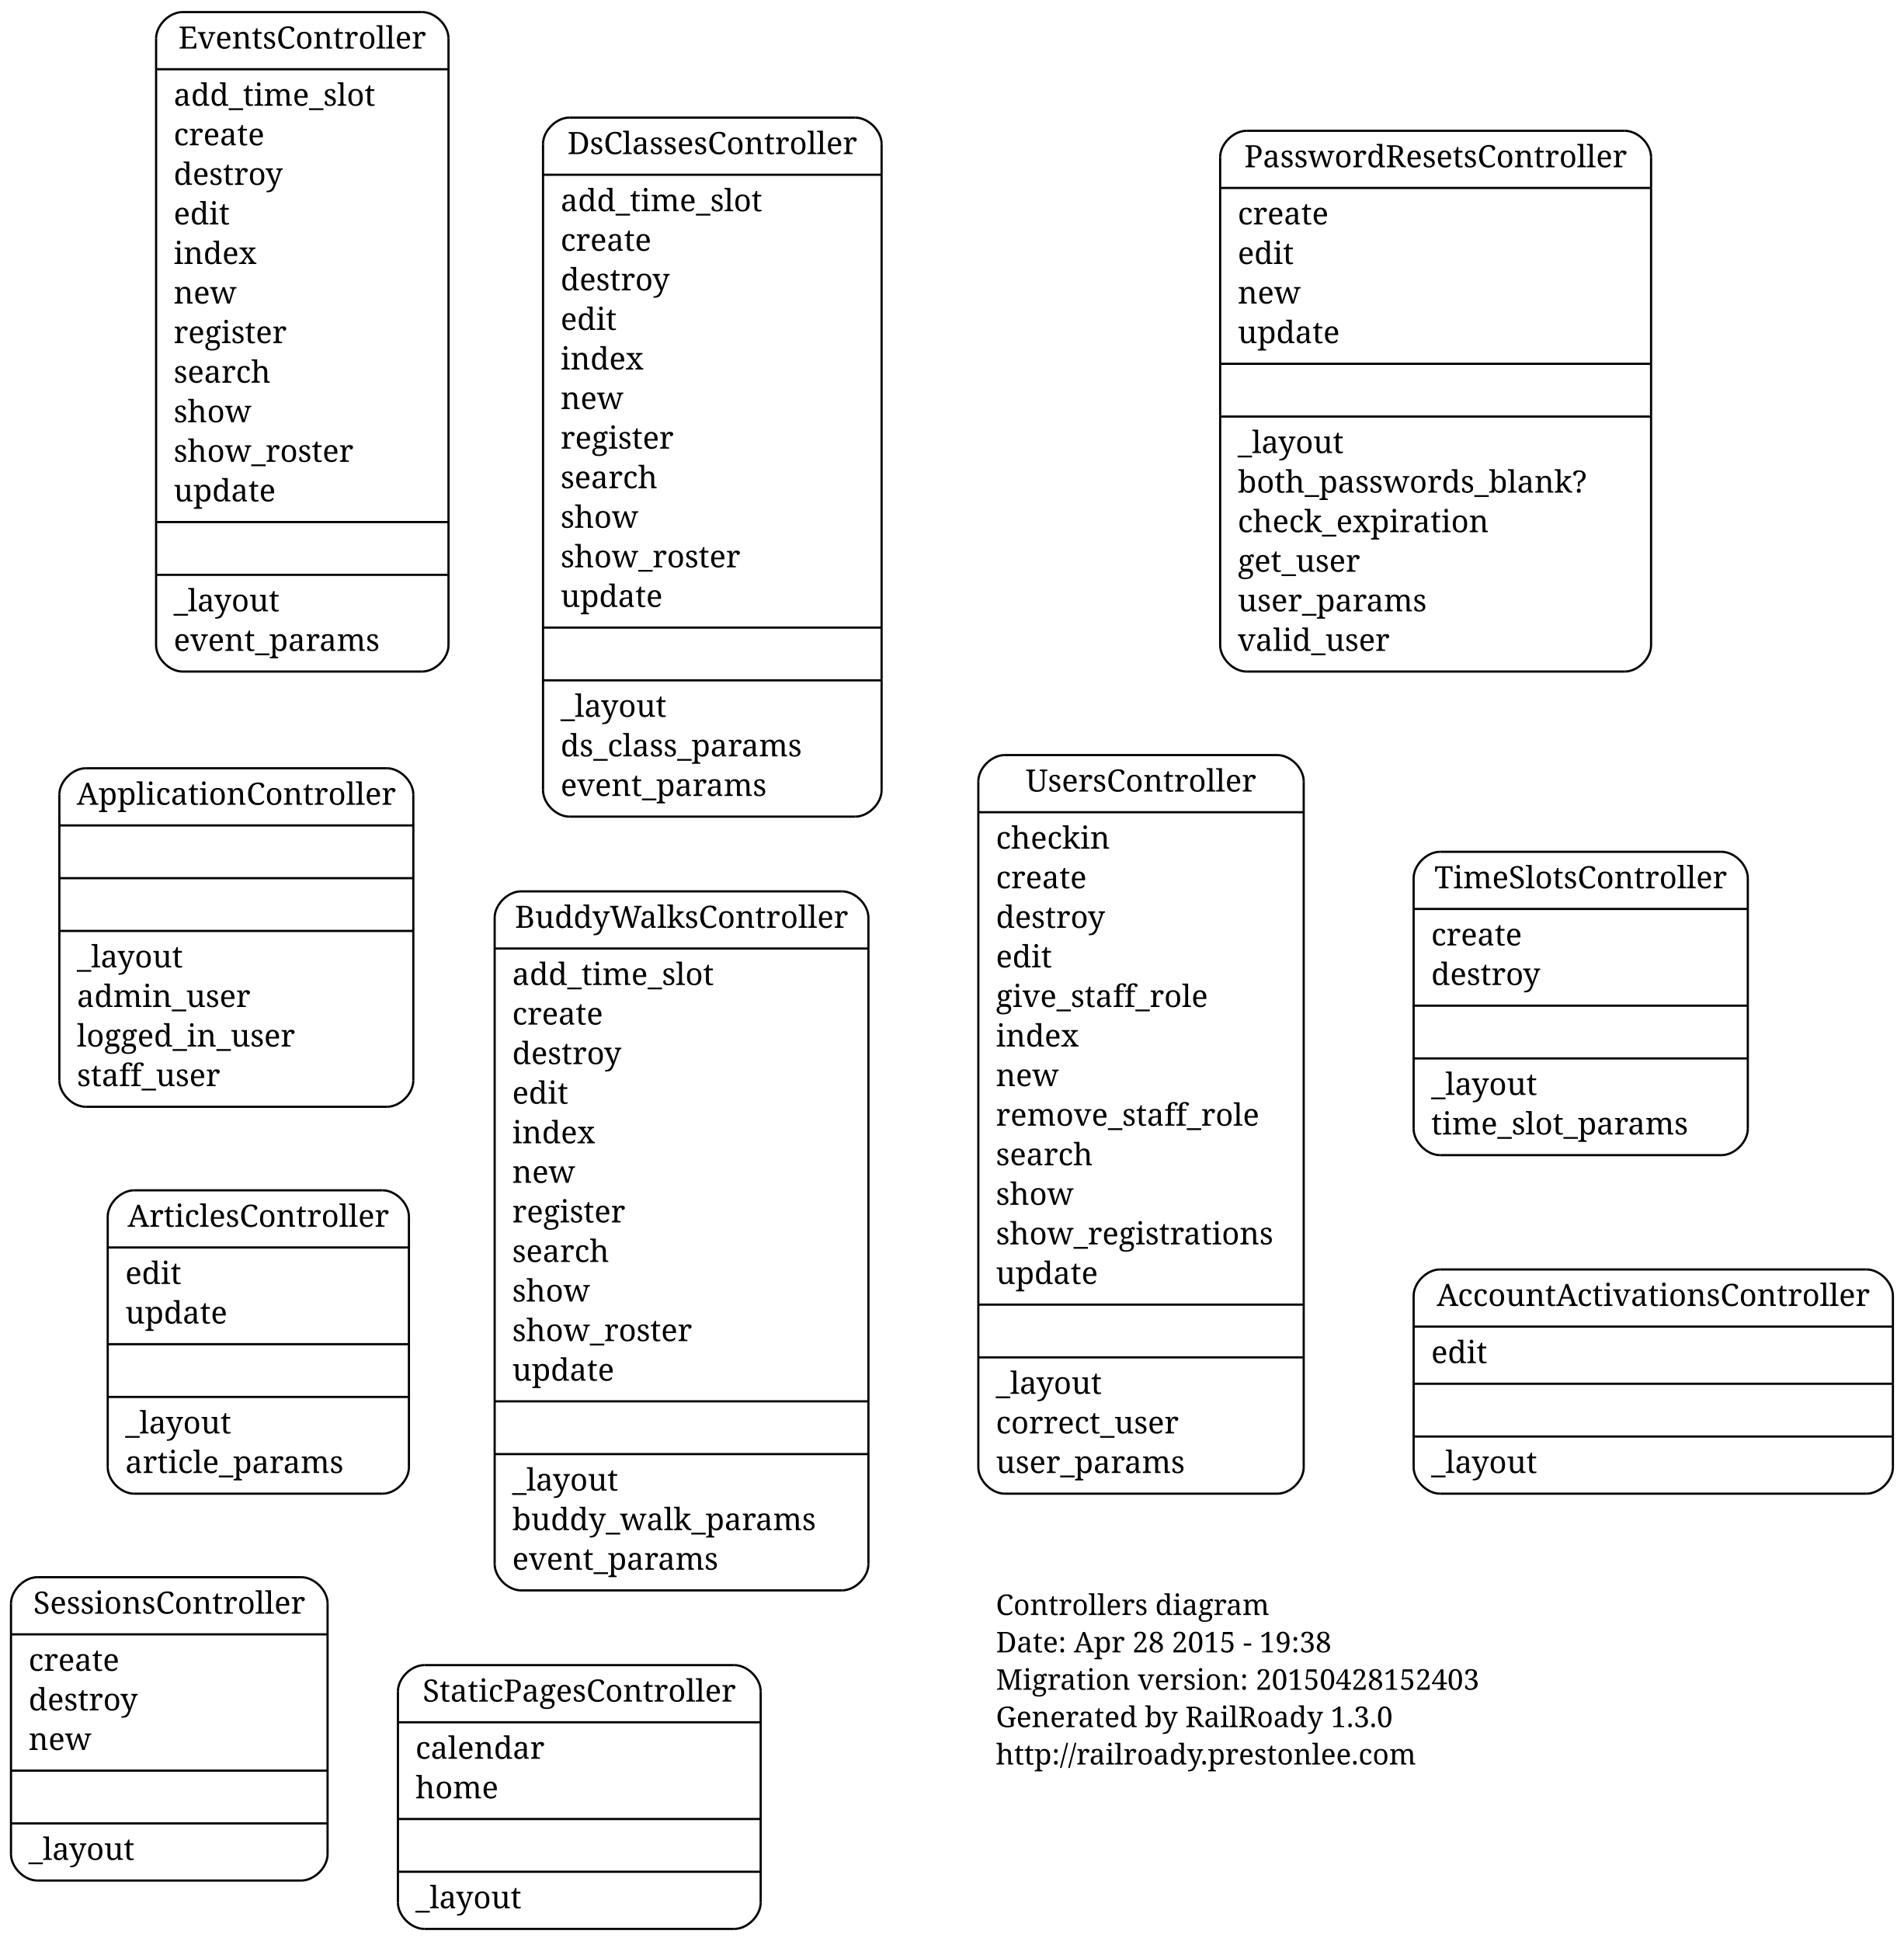
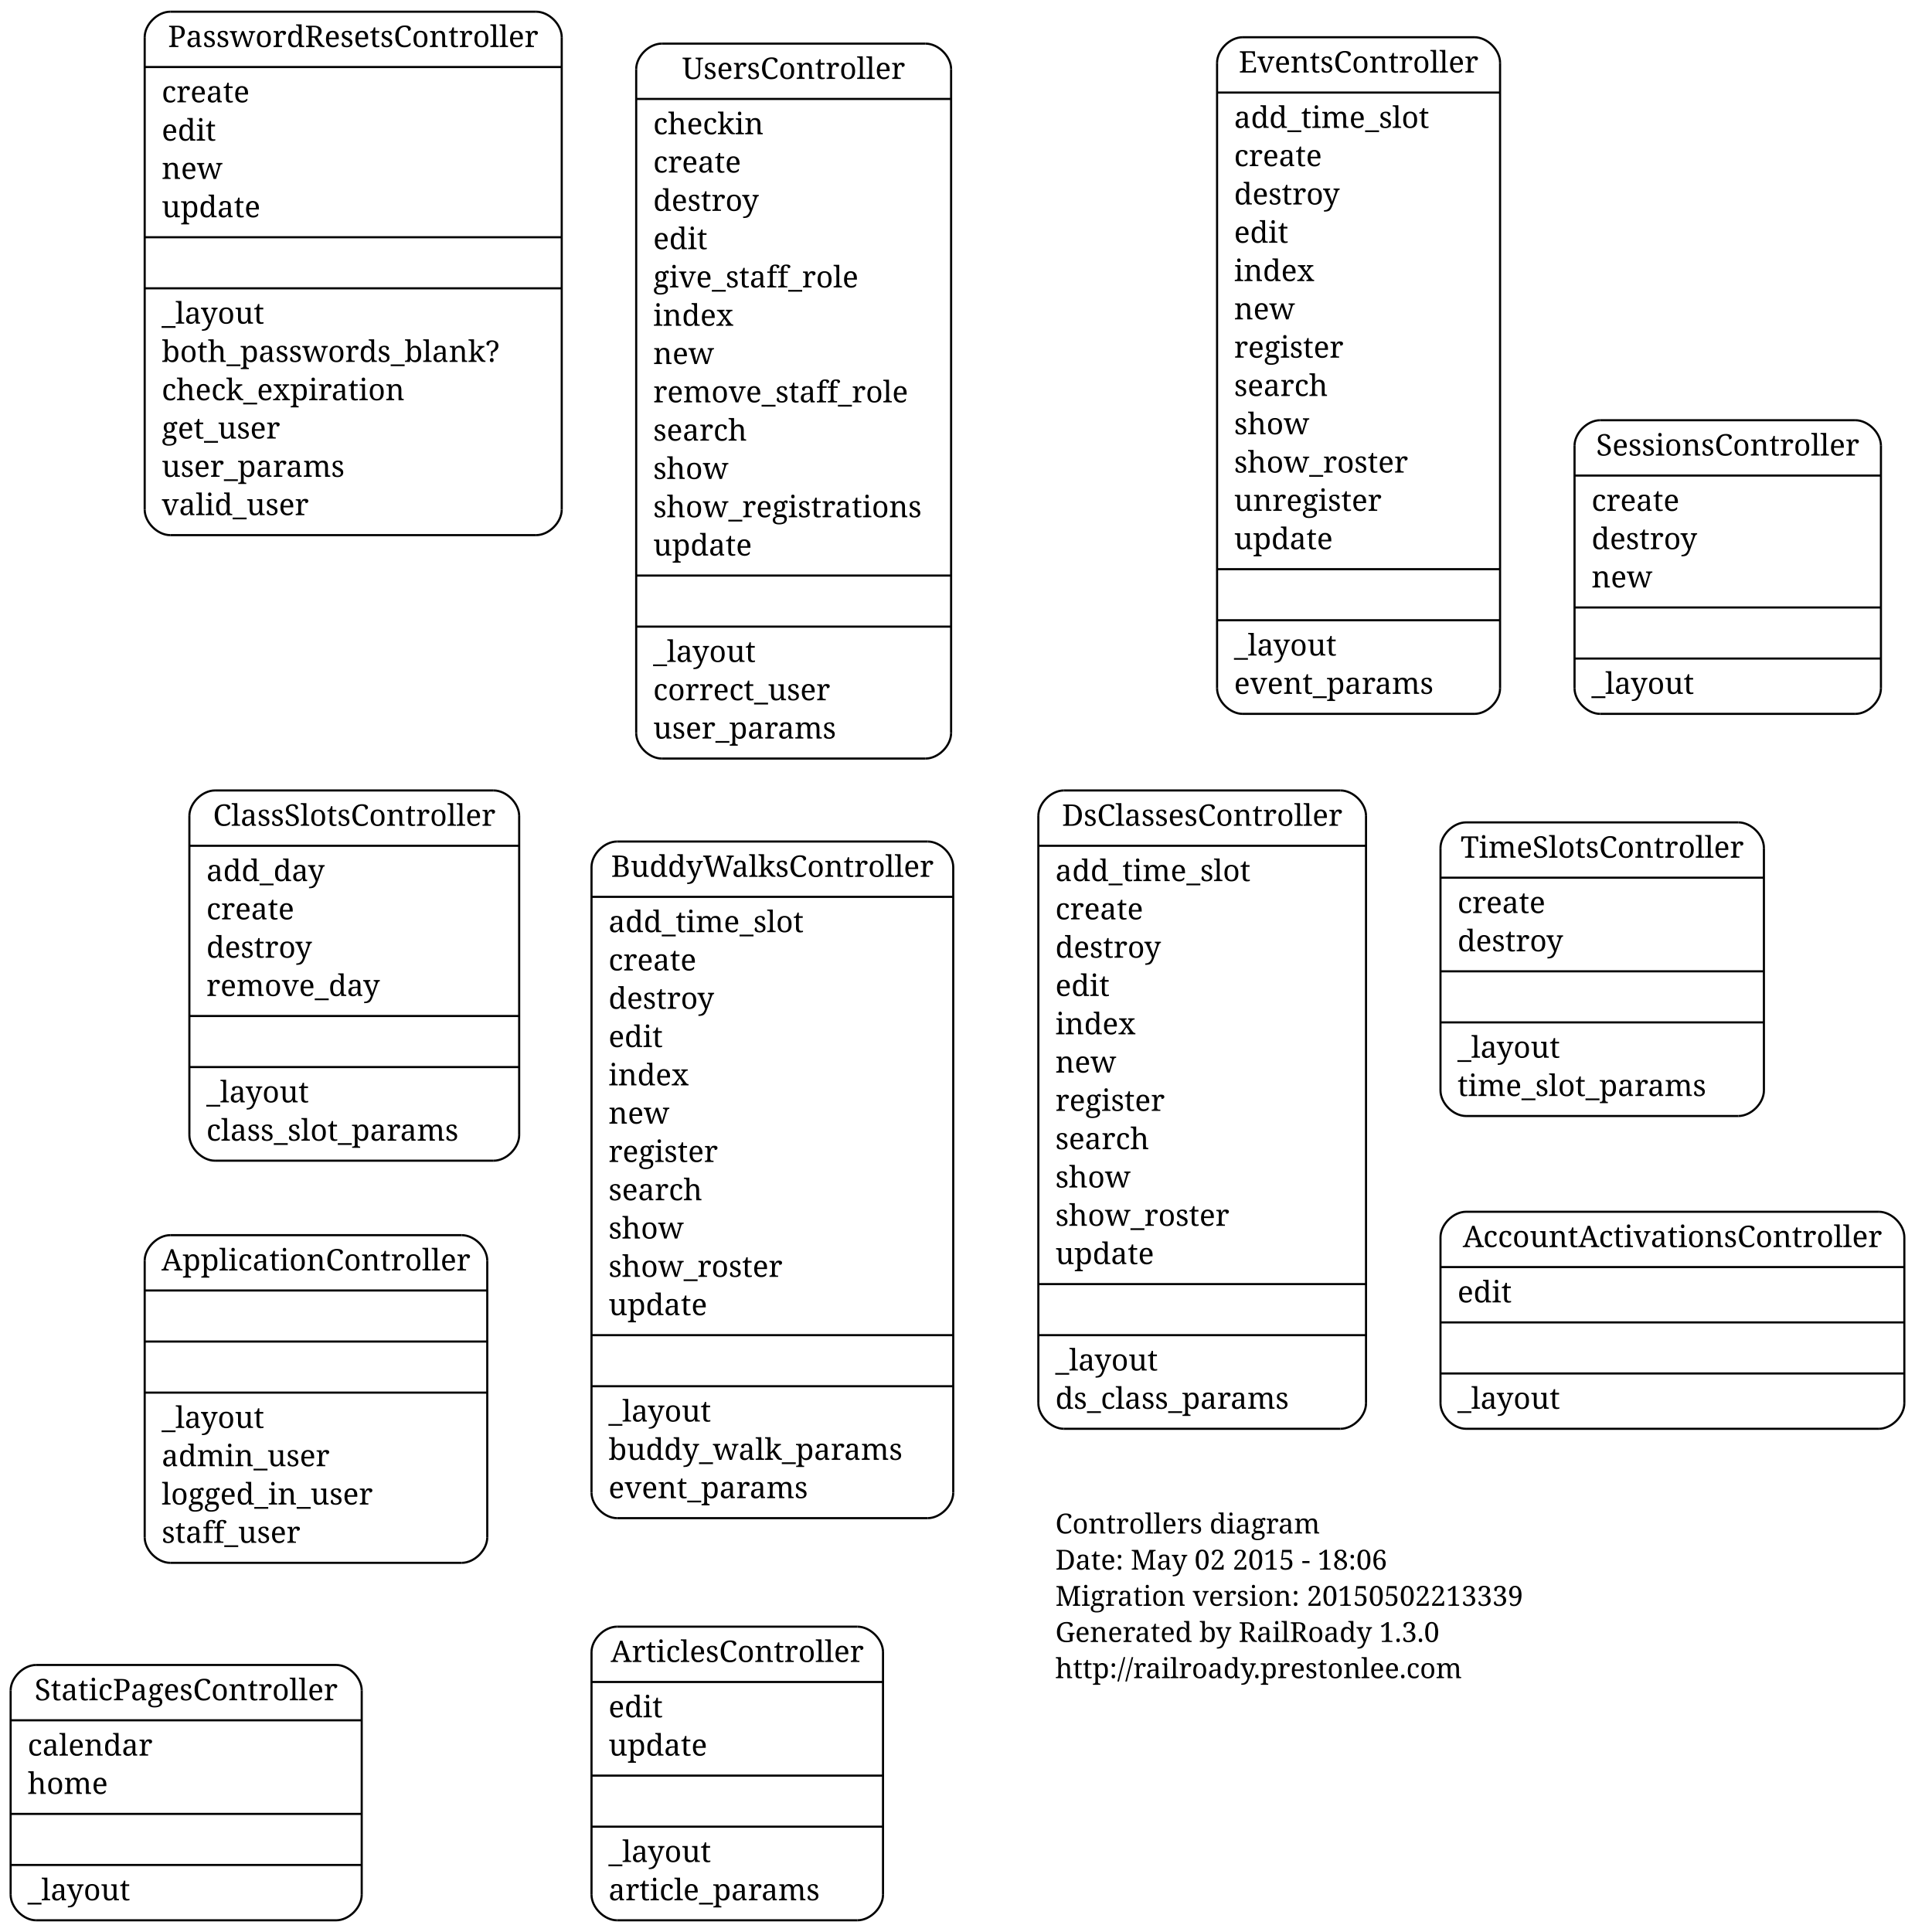
- <svg xmlns="http://www.w3.org/2000/svg" width="866pt" height="883pt" viewBox="0.00 0.00 866.00 883.00">
-   <g id="graph1" class="graph" transform="scale(1 1) rotate(0) translate(4 879)">
-     <polygon fill="white" stroke="white" points="-4,5 -4,-879 863,-879 863,5 -4,5" />
+ <svg xmlns="http://www.w3.org/2000/svg" width="900pt" height="908pt" viewBox="0.00 0.00 900.00 908.00">
+   <g id="graph1" class="graph" transform="scale(1 1) rotate(0) translate(4 904)">
+     <polygon fill="white" stroke="white" points="-4,5 -4,-904 897,-904 897,5 -4,5" />
    <g id="node1" class="node">
-       <text text-anchor="start" x="449" y="-144.3" font-family="Times Roman,serif" font-size="13.00">Controllers diagram</text>
-       <text text-anchor="start" x="449" y="-127.3" font-family="Times Roman,serif" font-size="13.00">Date: Apr 28 2015 - 19:38</text>
-       <text text-anchor="start" x="449" y="-110.3" font-family="Times Roman,serif" font-size="13.00">Migration version: 20150428152403</text>
-       <text text-anchor="start" x="449" y="-93.3" font-family="Times Roman,serif" font-size="13.00">Generated by RailRoady 1.3.0</text>
-       <text text-anchor="start" x="449" y="-76.3" font-family="Times Roman,serif" font-size="13.00">http://railroady.prestonlee.com</text>
+       <text text-anchor="start" x="492" y="-183.3" font-family="Times Roman,serif" font-size="13.00">Controllers diagram</text>
+       <text text-anchor="start" x="492" y="-166.3" font-family="Times Roman,serif" font-size="13.00">Date: May 02 2015 - 18:06</text>
+       <text text-anchor="start" x="492" y="-149.3" font-family="Times Roman,serif" font-size="13.00">Migration version: 20150502213339</text>
+       <text text-anchor="start" x="492" y="-132.3" font-family="Times Roman,serif" font-size="13.00">Generated by RailRoady 1.3.0</text>
+       <text text-anchor="start" x="492" y="-115.3" font-family="Times Roman,serif" font-size="13.00">http://railroady.prestonlee.com</text>
    </g>
    <g id="node2" class="node">
-       <polyline fill="none" stroke="black" points="233,-155.5 379,-155.5 " />
-       <path fill="none" stroke="black" d="M379,-155.5C385,-155.5 391,-161.5 391,-167.5" />
-       <polyline fill="none" stroke="black" points="391,-167.5 391,-461.5 " />
-       <path fill="none" stroke="black" d="M391,-461.5C391,-467.5 385,-473.5 379,-473.5" />
-       <polyline fill="none" stroke="black" points="379,-473.5 233,-473.5 " />
-       <path fill="none" stroke="black" d="M233,-473.5C227,-473.5 221,-467.5 221,-461.5" />
-       <polyline fill="none" stroke="black" points="221,-461.5 221,-167.5 " />
-       <path fill="none" stroke="black" d="M221,-167.5C221,-161.5 227,-155.5 233,-155.5" />
-       <text text-anchor="middle" x="306" y="-456.9" font-family="Times Roman,serif" font-size="14.00">BuddyWalksController</text>
-       <polyline fill="none" stroke="black" points="221,-447.5 391,-447.5 " />
-       <text text-anchor="start" x="229" y="-430.9" font-family="Times Roman,serif" font-size="14.00">add_time_slot</text>
-       <text text-anchor="start" x="229" y="-412.9" font-family="Times Roman,serif" font-size="14.00">create</text>
-       <text text-anchor="start" x="229" y="-394.9" font-family="Times Roman,serif" font-size="14.00">destroy</text>
-       <text text-anchor="start" x="229" y="-376.9" font-family="Times Roman,serif" font-size="14.00">edit</text>
-       <text text-anchor="start" x="229" y="-358.9" font-family="Times Roman,serif" font-size="14.00">index</text>
-       <text text-anchor="start" x="229" y="-340.9" font-family="Times Roman,serif" font-size="14.00">new</text>
-       <text text-anchor="start" x="229" y="-322.9" font-family="Times Roman,serif" font-size="14.00">register</text>
-       <text text-anchor="start" x="229" y="-304.9" font-family="Times Roman,serif" font-size="14.00">search</text>
-       <text text-anchor="start" x="229" y="-286.9" font-family="Times Roman,serif" font-size="14.00">show</text>
-       <text text-anchor="start" x="229" y="-268.9" font-family="Times Roman,serif" font-size="14.00">show_roster</text>
-       <text text-anchor="start" x="229" y="-250.9" font-family="Times Roman,serif" font-size="14.00">update</text>
-       <polyline fill="none" stroke="black" points="221,-241.5 391,-241.5 " />
-       <polyline fill="none" stroke="black" points="221,-217.5 391,-217.5 " />
-       <text text-anchor="start" x="229" y="-200.9" font-family="Times Roman,serif" font-size="14.00">_layout</text>
-       <text text-anchor="start" x="229" y="-182.9" font-family="Times Roman,serif" font-size="14.00">buddy_walk_params</text>
-       <text text-anchor="start" x="229" y="-164.9" font-family="Times Roman,serif" font-size="14.00">event_params</text>
+       <polyline fill="none" stroke="black" points="286,-190.5 432,-190.5 " />
+       <path fill="none" stroke="black" d="M432,-190.5C438,-190.5 444,-196.5 444,-202.5" />
+       <polyline fill="none" stroke="black" points="444,-202.5 444,-496.5 " />
+       <path fill="none" stroke="black" d="M444,-496.5C444,-502.5 438,-508.5 432,-508.5" />
+       <polyline fill="none" stroke="black" points="432,-508.5 286,-508.5 " />
+       <path fill="none" stroke="black" d="M286,-508.5C280,-508.5 274,-502.5 274,-496.5" />
+       <polyline fill="none" stroke="black" points="274,-496.5 274,-202.5 " />
+       <path fill="none" stroke="black" d="M274,-202.5C274,-196.5 280,-190.5 286,-190.5" />
+       <text text-anchor="middle" x="359" y="-491.9" font-family="Times Roman,serif" font-size="14.00">BuddyWalksController</text>
+       <polyline fill="none" stroke="black" points="274,-482.5 444,-482.5 " />
+       <text text-anchor="start" x="282" y="-465.9" font-family="Times Roman,serif" font-size="14.00">add_time_slot</text>
+       <text text-anchor="start" x="282" y="-447.9" font-family="Times Roman,serif" font-size="14.00">create</text>
+       <text text-anchor="start" x="282" y="-429.9" font-family="Times Roman,serif" font-size="14.00">destroy</text>
+       <text text-anchor="start" x="282" y="-411.9" font-family="Times Roman,serif" font-size="14.00">edit</text>
+       <text text-anchor="start" x="282" y="-393.9" font-family="Times Roman,serif" font-size="14.00">index</text>
+       <text text-anchor="start" x="282" y="-375.9" font-family="Times Roman,serif" font-size="14.00">new</text>
+       <text text-anchor="start" x="282" y="-357.9" font-family="Times Roman,serif" font-size="14.00">register</text>
+       <text text-anchor="start" x="282" y="-339.9" font-family="Times Roman,serif" font-size="14.00">search</text>
+       <text text-anchor="start" x="282" y="-321.9" font-family="Times Roman,serif" font-size="14.00">show</text>
+       <text text-anchor="start" x="282" y="-303.9" font-family="Times Roman,serif" font-size="14.00">show_roster</text>
+       <text text-anchor="start" x="282" y="-285.9" font-family="Times Roman,serif" font-size="14.00">update</text>
+       <polyline fill="none" stroke="black" points="274,-276.5 444,-276.5 " />
+       <polyline fill="none" stroke="black" points="274,-252.5 444,-252.5 " />
+       <text text-anchor="start" x="282" y="-235.9" font-family="Times Roman,serif" font-size="14.00">_layout</text>
+       <text text-anchor="start" x="282" y="-217.9" font-family="Times Roman,serif" font-size="14.00">buddy_walk_params</text>
+       <text text-anchor="start" x="282" y="-199.9" font-family="Times Roman,serif" font-size="14.00">event_params</text>
    </g>
    <g id="node3" class="node">
-       <polyline fill="none" stroke="black" points="563,-573.5 735,-573.5 " />
-       <path fill="none" stroke="black" d="M735,-573.5C741,-573.5 747,-579.5 747,-585.5" />
-       <polyline fill="none" stroke="black" points="747,-585.5 747,-807.5 " />
-       <path fill="none" stroke="black" d="M747,-807.5C747,-813.5 741,-819.5 735,-819.5" />
-       <polyline fill="none" stroke="black" points="735,-819.5 563,-819.5 " />
-       <path fill="none" stroke="black" d="M563,-819.5C557,-819.5 551,-813.5 551,-807.5" />
-       <polyline fill="none" stroke="black" points="551,-807.5 551,-585.5 " />
-       <path fill="none" stroke="black" d="M551,-585.5C551,-579.5 557,-573.5 563,-573.5" />
-       <text text-anchor="middle" x="649" y="-802.9" font-family="Times Roman,serif" font-size="14.00">PasswordResetsController</text>
-       <polyline fill="none" stroke="black" points="551,-793.5 747,-793.5 " />
-       <text text-anchor="start" x="559" y="-776.9" font-family="Times Roman,serif" font-size="14.00">create</text>
-       <text text-anchor="start" x="559" y="-758.9" font-family="Times Roman,serif" font-size="14.00">edit</text>
-       <text text-anchor="start" x="559" y="-740.9" font-family="Times Roman,serif" font-size="14.00">new</text>
-       <text text-anchor="start" x="559" y="-722.9" font-family="Times Roman,serif" font-size="14.00">update</text>
-       <polyline fill="none" stroke="black" points="551,-713.5 747,-713.5 " />
-       <polyline fill="none" stroke="black" points="551,-689.5 747,-689.5 " />
-       <text text-anchor="start" x="559" y="-672.9" font-family="Times Roman,serif" font-size="14.00">_layout</text>
-       <text text-anchor="start" x="559" y="-654.9" font-family="Times Roman,serif" font-size="14.00">both_passwords_blank?</text>
-       <text text-anchor="start" x="559" y="-636.9" font-family="Times Roman,serif" font-size="14.00">check_expiration</text>
-       <text text-anchor="start" x="559" y="-618.9" font-family="Times Roman,serif" font-size="14.00">get_user</text>
-       <text text-anchor="start" x="559" y="-600.9" font-family="Times Roman,serif" font-size="14.00">user_params</text>
-       <text text-anchor="start" x="559" y="-582.9" font-family="Times Roman,serif" font-size="14.00">valid_user</text>
+       <polyline fill="none" stroke="black" points="76,-652.5 248,-652.5 " />
+       <path fill="none" stroke="black" d="M248,-652.5C254,-652.5 260,-658.5 260,-664.5" />
+       <polyline fill="none" stroke="black" points="260,-664.5 260,-886.5 " />
+       <path fill="none" stroke="black" d="M260,-886.5C260,-892.5 254,-898.5 248,-898.5" />
+       <polyline fill="none" stroke="black" points="248,-898.5 76,-898.5 " />
+       <path fill="none" stroke="black" d="M76,-898.5C70,-898.5 64,-892.5 64,-886.5" />
+       <polyline fill="none" stroke="black" points="64,-886.5 64,-664.5 " />
+       <path fill="none" stroke="black" d="M64,-664.5C64,-658.5 70,-652.5 76,-652.5" />
+       <text text-anchor="middle" x="162" y="-881.9" font-family="Times Roman,serif" font-size="14.00">PasswordResetsController</text>
+       <polyline fill="none" stroke="black" points="64,-872.5 260,-872.5 " />
+       <text text-anchor="start" x="72" y="-855.9" font-family="Times Roman,serif" font-size="14.00">create</text>
+       <text text-anchor="start" x="72" y="-837.9" font-family="Times Roman,serif" font-size="14.00">edit</text>
+       <text text-anchor="start" x="72" y="-819.9" font-family="Times Roman,serif" font-size="14.00">new</text>
+       <text text-anchor="start" x="72" y="-801.9" font-family="Times Roman,serif" font-size="14.00">update</text>
+       <polyline fill="none" stroke="black" points="64,-792.5 260,-792.5 " />
+       <polyline fill="none" stroke="black" points="64,-768.5 260,-768.5 " />
+       <text text-anchor="start" x="72" y="-751.9" font-family="Times Roman,serif" font-size="14.00">_layout</text>
+       <text text-anchor="start" x="72" y="-733.9" font-family="Times Roman,serif" font-size="14.00">both_passwords_blank?</text>
+       <text text-anchor="start" x="72" y="-715.9" font-family="Times Roman,serif" font-size="14.00">check_expiration</text>
+       <text text-anchor="start" x="72" y="-697.9" font-family="Times Roman,serif" font-size="14.00">get_user</text>
+       <text text-anchor="start" x="72" y="-679.9" font-family="Times Roman,serif" font-size="14.00">user_params</text>
+       <text text-anchor="start" x="72" y="-661.9" font-family="Times Roman,serif" font-size="14.00">valid_user</text>
    </g>
    <g id="node4" class="node">
-       <polyline fill="none" stroke="black" points="255,-507.5 385,-507.5 " />
-       <path fill="none" stroke="black" d="M385,-507.5C391,-507.5 397,-513.5 397,-519.5" />
-       <polyline fill="none" stroke="black" points="397,-519.5 397,-813.5 " />
-       <path fill="none" stroke="black" d="M397,-813.5C397,-819.5 391,-825.5 385,-825.5" />
-       <polyline fill="none" stroke="black" points="385,-825.5 255,-825.5 " />
-       <path fill="none" stroke="black" d="M255,-825.5C249,-825.5 243,-819.5 243,-813.5" />
-       <polyline fill="none" stroke="black" points="243,-813.5 243,-519.5 " />
-       <path fill="none" stroke="black" d="M243,-519.5C243,-513.5 249,-507.5 255,-507.5" />
-       <text text-anchor="middle" x="320" y="-808.9" font-family="Times Roman,serif" font-size="14.00">DsClassesController</text>
-       <polyline fill="none" stroke="black" points="243,-799.5 397,-799.5 " />
-       <text text-anchor="start" x="251" y="-782.9" font-family="Times Roman,serif" font-size="14.00">add_time_slot</text>
-       <text text-anchor="start" x="251" y="-764.9" font-family="Times Roman,serif" font-size="14.00">create</text>
-       <text text-anchor="start" x="251" y="-746.9" font-family="Times Roman,serif" font-size="14.00">destroy</text>
-       <text text-anchor="start" x="251" y="-728.9" font-family="Times Roman,serif" font-size="14.00">edit</text>
-       <text text-anchor="start" x="251" y="-710.9" font-family="Times Roman,serif" font-size="14.00">index</text>
-       <text text-anchor="start" x="251" y="-692.9" font-family="Times Roman,serif" font-size="14.00">new</text>
-       <text text-anchor="start" x="251" y="-674.9" font-family="Times Roman,serif" font-size="14.00">register</text>
-       <text text-anchor="start" x="251" y="-656.9" font-family="Times Roman,serif" font-size="14.00">search</text>
-       <text text-anchor="start" x="251" y="-638.9" font-family="Times Roman,serif" font-size="14.00">show</text>
-       <text text-anchor="start" x="251" y="-620.9" font-family="Times Roman,serif" font-size="14.00">show_roster</text>
-       <text text-anchor="start" x="251" y="-602.9" font-family="Times Roman,serif" font-size="14.00">update</text>
-       <polyline fill="none" stroke="black" points="243,-593.5 397,-593.5 " />
-       <polyline fill="none" stroke="black" points="243,-569.5 397,-569.5 " />
-       <text text-anchor="start" x="251" y="-552.9" font-family="Times Roman,serif" font-size="14.00">_layout</text>
-       <text text-anchor="start" x="251" y="-534.9" font-family="Times Roman,serif" font-size="14.00">ds_class_params</text>
-       <text text-anchor="start" x="251" y="-516.9" font-family="Times Roman,serif" font-size="14.00">event_params</text>
+       <polyline fill="none" stroke="black" points="496,-232.5 626,-232.5 " />
+       <path fill="none" stroke="black" d="M626,-232.5C632,-232.5 638,-238.5 638,-244.5" />
+       <polyline fill="none" stroke="black" points="638,-244.5 638,-520.5 " />
+       <path fill="none" stroke="black" d="M638,-520.5C638,-526.5 632,-532.5 626,-532.5" />
+       <polyline fill="none" stroke="black" points="626,-532.5 496,-532.5 " />
+       <path fill="none" stroke="black" d="M496,-532.5C490,-532.5 484,-526.5 484,-520.5" />
+       <polyline fill="none" stroke="black" points="484,-520.5 484,-244.5 " />
+       <path fill="none" stroke="black" d="M484,-244.5C484,-238.5 490,-232.5 496,-232.5" />
+       <text text-anchor="middle" x="561" y="-515.9" font-family="Times Roman,serif" font-size="14.00">DsClassesController</text>
+       <polyline fill="none" stroke="black" points="484,-506.5 638,-506.5 " />
+       <text text-anchor="start" x="492" y="-489.9" font-family="Times Roman,serif" font-size="14.00">add_time_slot</text>
+       <text text-anchor="start" x="492" y="-471.9" font-family="Times Roman,serif" font-size="14.00">create</text>
+       <text text-anchor="start" x="492" y="-453.9" font-family="Times Roman,serif" font-size="14.00">destroy</text>
+       <text text-anchor="start" x="492" y="-435.9" font-family="Times Roman,serif" font-size="14.00">edit</text>
+       <text text-anchor="start" x="492" y="-417.9" font-family="Times Roman,serif" font-size="14.00">index</text>
+       <text text-anchor="start" x="492" y="-399.9" font-family="Times Roman,serif" font-size="14.00">new</text>
+       <text text-anchor="start" x="492" y="-381.9" font-family="Times Roman,serif" font-size="14.00">register</text>
+       <text text-anchor="start" x="492" y="-363.9" font-family="Times Roman,serif" font-size="14.00">search</text>
+       <text text-anchor="start" x="492" y="-345.9" font-family="Times Roman,serif" font-size="14.00">show</text>
+       <text text-anchor="start" x="492" y="-327.9" font-family="Times Roman,serif" font-size="14.00">show_roster</text>
+       <text text-anchor="start" x="492" y="-309.9" font-family="Times Roman,serif" font-size="14.00">update</text>
+       <polyline fill="none" stroke="black" points="484,-300.5 638,-300.5 " />
+       <polyline fill="none" stroke="black" points="484,-276.5 638,-276.5 " />
+       <text text-anchor="start" x="492" y="-259.9" font-family="Times Roman,serif" font-size="14.00">_layout</text>
+       <text text-anchor="start" x="492" y="-241.9" font-family="Times Roman,serif" font-size="14.00">ds_class_params</text>
    </g>
    <g id="node5" class="node">
-       <polyline fill="none" stroke="black" points="57,-199.5 170,-199.5 " />
-       <path fill="none" stroke="black" d="M170,-199.5C176,-199.5 182,-205.5 182,-211.5" />
-       <polyline fill="none" stroke="black" points="182,-211.5 182,-325.5 " />
-       <path fill="none" stroke="black" d="M182,-325.5C182,-331.5 176,-337.5 170,-337.5" />
-       <polyline fill="none" stroke="black" points="170,-337.5 57,-337.5 " />
-       <path fill="none" stroke="black" d="M57,-337.5C51,-337.5 45,-331.5 45,-325.5" />
-       <polyline fill="none" stroke="black" points="45,-325.5 45,-211.5 " />
-       <path fill="none" stroke="black" d="M45,-211.5C45,-205.5 51,-199.5 57,-199.5" />
-       <text text-anchor="middle" x="113.5" y="-320.9" font-family="Times Roman,serif" font-size="14.00">ArticlesController</text>
-       <polyline fill="none" stroke="black" points="45,-311.5 182,-311.5 " />
-       <text text-anchor="start" x="53" y="-294.9" font-family="Times Roman,serif" font-size="14.00">edit</text>
-       <text text-anchor="start" x="53" y="-276.9" font-family="Times Roman,serif" font-size="14.00">update</text>
-       <polyline fill="none" stroke="black" points="45,-267.5 182,-267.5 " />
-       <polyline fill="none" stroke="black" points="45,-243.5 182,-243.5 " />
-       <text text-anchor="start" x="53" y="-226.9" font-family="Times Roman,serif" font-size="14.00">_layout</text>
-       <text text-anchor="start" x="53" y="-208.9" font-family="Times Roman,serif" font-size="14.00">article_params</text>
+       <polyline fill="none" stroke="black" points="286,-1.5 399,-1.5 " />
+       <path fill="none" stroke="black" d="M399,-1.5C405,-1.5 411,-7.5 411,-13.5" />
+       <polyline fill="none" stroke="black" points="411,-13.5 411,-127.5 " />
+       <path fill="none" stroke="black" d="M411,-127.5C411,-133.5 405,-139.5 399,-139.5" />
+       <polyline fill="none" stroke="black" points="399,-139.5 286,-139.5 " />
+       <path fill="none" stroke="black" d="M286,-139.5C280,-139.5 274,-133.5 274,-127.5" />
+       <polyline fill="none" stroke="black" points="274,-127.5 274,-13.5 " />
+       <path fill="none" stroke="black" d="M274,-13.5C274,-7.5 280,-1.5 286,-1.5" />
+       <text text-anchor="middle" x="342.5" y="-122.9" font-family="Times Roman,serif" font-size="14.00">ArticlesController</text>
+       <polyline fill="none" stroke="black" points="274,-113.5 411,-113.5 " />
+       <text text-anchor="start" x="282" y="-96.9" font-family="Times Roman,serif" font-size="14.00">edit</text>
+       <text text-anchor="start" x="282" y="-78.9" font-family="Times Roman,serif" font-size="14.00">update</text>
+       <polyline fill="none" stroke="black" points="274,-69.5 411,-69.5 " />
+       <polyline fill="none" stroke="black" points="274,-45.5 411,-45.5 " />
+       <text text-anchor="start" x="282" y="-28.9" font-family="Times Roman,serif" font-size="14.00">_layout</text>
+       <text text-anchor="start" x="282" y="-10.9" font-family="Times Roman,serif" font-size="14.00">article_params</text>
    </g>
    <g id="node6" class="node">
-       <polyline fill="none" stroke="black" points="453,-199.5 577,-199.5 " />
-       <path fill="none" stroke="black" d="M577,-199.5C583,-199.5 589,-205.5 589,-211.5" />
-       <polyline fill="none" stroke="black" points="589,-211.5 589,-523.5 " />
-       <path fill="none" stroke="black" d="M589,-523.5C589,-529.5 583,-535.5 577,-535.5" />
-       <polyline fill="none" stroke="black" points="577,-535.5 453,-535.5 " />
-       <path fill="none" stroke="black" d="M453,-535.5C447,-535.5 441,-529.5 441,-523.5" />
-       <polyline fill="none" stroke="black" points="441,-523.5 441,-211.5 " />
-       <path fill="none" stroke="black" d="M441,-211.5C441,-205.5 447,-199.5 453,-199.5" />
-       <text text-anchor="middle" x="515" y="-518.9" font-family="Times Roman,serif" font-size="14.00">UsersController</text>
-       <polyline fill="none" stroke="black" points="441,-509.5 589,-509.5 " />
-       <text text-anchor="start" x="449" y="-492.9" font-family="Times Roman,serif" font-size="14.00">checkin</text>
-       <text text-anchor="start" x="449" y="-474.9" font-family="Times Roman,serif" font-size="14.00">create</text>
-       <text text-anchor="start" x="449" y="-456.9" font-family="Times Roman,serif" font-size="14.00">destroy</text>
-       <text text-anchor="start" x="449" y="-438.9" font-family="Times Roman,serif" font-size="14.00">edit</text>
-       <text text-anchor="start" x="449" y="-420.9" font-family="Times Roman,serif" font-size="14.00">give_staff_role</text>
-       <text text-anchor="start" x="449" y="-402.9" font-family="Times Roman,serif" font-size="14.00">index</text>
-       <text text-anchor="start" x="449" y="-384.9" font-family="Times Roman,serif" font-size="14.00">new</text>
-       <text text-anchor="start" x="449" y="-366.9" font-family="Times Roman,serif" font-size="14.00">remove_staff_role</text>
-       <text text-anchor="start" x="449" y="-348.9" font-family="Times Roman,serif" font-size="14.00">search</text>
-       <text text-anchor="start" x="449" y="-330.9" font-family="Times Roman,serif" font-size="14.00">show</text>
-       <text text-anchor="start" x="449" y="-312.9" font-family="Times Roman,serif" font-size="14.00">show_registrations</text>
-       <text text-anchor="start" x="449" y="-294.9" font-family="Times Roman,serif" font-size="14.00">update</text>
-       <polyline fill="none" stroke="black" points="441,-285.5 589,-285.5 " />
-       <polyline fill="none" stroke="black" points="441,-261.5 589,-261.5 " />
-       <text text-anchor="start" x="449" y="-244.9" font-family="Times Roman,serif" font-size="14.00">_layout</text>
-       <text text-anchor="start" x="449" y="-226.9" font-family="Times Roman,serif" font-size="14.00">correct_user</text>
-       <text text-anchor="start" x="449" y="-208.9" font-family="Times Roman,serif" font-size="14.00">user_params</text>
+       <polyline fill="none" stroke="black" points="307,-547.5 431,-547.5 " />
+       <path fill="none" stroke="black" d="M431,-547.5C437,-547.5 443,-553.5 443,-559.5" />
+       <polyline fill="none" stroke="black" points="443,-559.5 443,-871.5 " />
+       <path fill="none" stroke="black" d="M443,-871.5C443,-877.5 437,-883.5 431,-883.5" />
+       <polyline fill="none" stroke="black" points="431,-883.5 307,-883.5 " />
+       <path fill="none" stroke="black" d="M307,-883.5C301,-883.5 295,-877.5 295,-871.5" />
+       <polyline fill="none" stroke="black" points="295,-871.5 295,-559.5 " />
+       <path fill="none" stroke="black" d="M295,-559.5C295,-553.5 301,-547.5 307,-547.5" />
+       <text text-anchor="middle" x="369" y="-866.9" font-family="Times Roman,serif" font-size="14.00">UsersController</text>
+       <polyline fill="none" stroke="black" points="295,-857.5 443,-857.5 " />
+       <text text-anchor="start" x="303" y="-840.9" font-family="Times Roman,serif" font-size="14.00">checkin</text>
+       <text text-anchor="start" x="303" y="-822.9" font-family="Times Roman,serif" font-size="14.00">create</text>
+       <text text-anchor="start" x="303" y="-804.9" font-family="Times Roman,serif" font-size="14.00">destroy</text>
+       <text text-anchor="start" x="303" y="-786.9" font-family="Times Roman,serif" font-size="14.00">edit</text>
+       <text text-anchor="start" x="303" y="-768.9" font-family="Times Roman,serif" font-size="14.00">give_staff_role</text>
+       <text text-anchor="start" x="303" y="-750.9" font-family="Times Roman,serif" font-size="14.00">index</text>
+       <text text-anchor="start" x="303" y="-732.9" font-family="Times Roman,serif" font-size="14.00">new</text>
+       <text text-anchor="start" x="303" y="-714.9" font-family="Times Roman,serif" font-size="14.00">remove_staff_role</text>
+       <text text-anchor="start" x="303" y="-696.9" font-family="Times Roman,serif" font-size="14.00">search</text>
+       <text text-anchor="start" x="303" y="-678.9" font-family="Times Roman,serif" font-size="14.00">show</text>
+       <text text-anchor="start" x="303" y="-660.9" font-family="Times Roman,serif" font-size="14.00">show_registrations</text>
+       <text text-anchor="start" x="303" y="-642.9" font-family="Times Roman,serif" font-size="14.00">update</text>
+       <polyline fill="none" stroke="black" points="295,-633.5 443,-633.5 " />
+       <polyline fill="none" stroke="black" points="295,-609.5 443,-609.5 " />
+       <text text-anchor="start" x="303" y="-592.9" font-family="Times Roman,serif" font-size="14.00">_layout</text>
+       <text text-anchor="start" x="303" y="-574.9" font-family="Times Roman,serif" font-size="14.00">correct_user</text>
+       <text text-anchor="start" x="303" y="-556.9" font-family="Times Roman,serif" font-size="14.00">user_params</text>
    </g>
    <g id="node7" class="node">
-       <polyline fill="none" stroke="black" points="13,-23.5 133,-23.5 " />
-       <path fill="none" stroke="black" d="M133,-23.5C139,-23.5 145,-29.5 145,-35.5" />
-       <polyline fill="none" stroke="black" points="145,-35.5 145,-149.5 " />
-       <path fill="none" stroke="black" d="M145,-149.5C145,-155.5 139,-161.5 133,-161.5" />
-       <polyline fill="none" stroke="black" points="133,-161.5 13,-161.5 " />
-       <path fill="none" stroke="black" d="M13,-161.5C7,-161.5 1,-155.5 1,-149.5" />
-       <polyline fill="none" stroke="black" points="1,-149.5 1,-35.5 " />
-       <path fill="none" stroke="black" d="M1,-35.5C1,-29.5 7,-23.5 13,-23.5" />
-       <text text-anchor="middle" x="73" y="-144.9" font-family="Times Roman,serif" font-size="14.00">SessionsController</text>
-       <polyline fill="none" stroke="black" points="1,-135.5 145,-135.5 " />
-       <text text-anchor="start" x="9" y="-118.9" font-family="Times Roman,serif" font-size="14.00">create</text>
-       <text text-anchor="start" x="9" y="-100.9" font-family="Times Roman,serif" font-size="14.00">destroy</text>
-       <text text-anchor="start" x="9" y="-82.9" font-family="Times Roman,serif" font-size="14.00">new</text>
-       <polyline fill="none" stroke="black" points="1,-73.5 145,-73.5 " />
-       <polyline fill="none" stroke="black" points="1,-49.5 145,-49.5 " />
-       <text text-anchor="start" x="9" y="-32.9" font-family="Times Roman,serif" font-size="14.00">_layout</text>
+       <polyline fill="none" stroke="black" points="748,-568.5 868,-568.5 " />
+       <path fill="none" stroke="black" d="M868,-568.5C874,-568.5 880,-574.5 880,-580.5" />
+       <polyline fill="none" stroke="black" points="880,-580.5 880,-694.5 " />
+       <path fill="none" stroke="black" d="M880,-694.5C880,-700.5 874,-706.5 868,-706.5" />
+       <polyline fill="none" stroke="black" points="868,-706.5 748,-706.5 " />
+       <path fill="none" stroke="black" d="M748,-706.5C742,-706.5 736,-700.5 736,-694.5" />
+       <polyline fill="none" stroke="black" points="736,-694.5 736,-580.5 " />
+       <path fill="none" stroke="black" d="M736,-580.5C736,-574.5 742,-568.5 748,-568.5" />
+       <text text-anchor="middle" x="808" y="-689.9" font-family="Times Roman,serif" font-size="14.00">SessionsController</text>
+       <polyline fill="none" stroke="black" points="736,-680.5 880,-680.5 " />
+       <text text-anchor="start" x="744" y="-663.9" font-family="Times Roman,serif" font-size="14.00">create</text>
+       <text text-anchor="start" x="744" y="-645.9" font-family="Times Roman,serif" font-size="14.00">destroy</text>
+       <text text-anchor="start" x="744" y="-627.9" font-family="Times Roman,serif" font-size="14.00">new</text>
+       <polyline fill="none" stroke="black" points="736,-618.5 880,-618.5 " />
+       <polyline fill="none" stroke="black" points="736,-594.5 880,-594.5 " />
+       <text text-anchor="start" x="744" y="-577.9" font-family="Times Roman,serif" font-size="14.00">_layout</text>
    </g>
    <g id="node8" class="node">
-       <polyline fill="none" stroke="black" points="651,-353.5 779,-353.5 " />
-       <path fill="none" stroke="black" d="M779,-353.5C785,-353.5 791,-359.5 791,-365.5" />
-       <polyline fill="none" stroke="black" points="791,-365.5 791,-479.5 " />
-       <path fill="none" stroke="black" d="M791,-479.5C791,-485.5 785,-491.5 779,-491.5" />
-       <polyline fill="none" stroke="black" points="779,-491.5 651,-491.5 " />
-       <path fill="none" stroke="black" d="M651,-491.5C645,-491.5 639,-485.5 639,-479.5" />
-       <polyline fill="none" stroke="black" points="639,-479.5 639,-365.5 " />
-       <path fill="none" stroke="black" d="M639,-365.5C639,-359.5 645,-353.5 651,-353.5" />
-       <text text-anchor="middle" x="715" y="-474.9" font-family="Times Roman,serif" font-size="14.00">TimeSlotsController</text>
-       <polyline fill="none" stroke="black" points="639,-465.5 791,-465.5 " />
-       <text text-anchor="start" x="647" y="-448.9" font-family="Times Roman,serif" font-size="14.00">create</text>
-       <text text-anchor="start" x="647" y="-430.9" font-family="Times Roman,serif" font-size="14.00">destroy</text>
-       <polyline fill="none" stroke="black" points="639,-421.5 791,-421.5 " />
-       <polyline fill="none" stroke="black" points="639,-397.5 791,-397.5 " />
-       <text text-anchor="start" x="647" y="-380.9" font-family="Times Roman,serif" font-size="14.00">_layout</text>
-       <text text-anchor="start" x="647" y="-362.9" font-family="Times Roman,serif" font-size="14.00">time_slot_params</text>
+       <polyline fill="none" stroke="black" points="97,-358.5 228,-358.5 " />
+       <path fill="none" stroke="black" d="M228,-358.5C234,-358.5 240,-364.5 240,-370.5" />
+       <polyline fill="none" stroke="black" points="240,-370.5 240,-520.5 " />
+       <path fill="none" stroke="black" d="M240,-520.5C240,-526.5 234,-532.5 228,-532.5" />
+       <polyline fill="none" stroke="black" points="228,-532.5 97,-532.5 " />
+       <path fill="none" stroke="black" d="M97,-532.5C91,-532.5 85,-526.5 85,-520.5" />
+       <polyline fill="none" stroke="black" points="85,-520.5 85,-370.5 " />
+       <path fill="none" stroke="black" d="M85,-370.5C85,-364.5 91,-358.5 97,-358.5" />
+       <text text-anchor="middle" x="162.5" y="-515.9" font-family="Times Roman,serif" font-size="14.00">ClassSlotsController</text>
+       <polyline fill="none" stroke="black" points="85,-506.5 240,-506.5 " />
+       <text text-anchor="start" x="93" y="-489.9" font-family="Times Roman,serif" font-size="14.00">add_day</text>
+       <text text-anchor="start" x="93" y="-471.9" font-family="Times Roman,serif" font-size="14.00">create</text>
+       <text text-anchor="start" x="93" y="-453.9" font-family="Times Roman,serif" font-size="14.00">destroy</text>
+       <text text-anchor="start" x="93" y="-435.9" font-family="Times Roman,serif" font-size="14.00">remove_day</text>
+       <polyline fill="none" stroke="black" points="85,-426.5 240,-426.5 " />
+       <polyline fill="none" stroke="black" points="85,-402.5 240,-402.5 " />
+       <text text-anchor="start" x="93" y="-385.9" font-family="Times Roman,serif" font-size="14.00">_layout</text>
+       <text text-anchor="start" x="93" y="-367.9" font-family="Times Roman,serif" font-size="14.00">class_slot_params</text>
    </g>
    <g id="node9" class="node">
-       <polyline fill="none" stroke="black" points="189,-1.5 330,-1.5 " />
-       <path fill="none" stroke="black" d="M330,-1.5C336,-1.5 342,-7.5 342,-13.5" />
-       <polyline fill="none" stroke="black" points="342,-13.5 342,-109.5 " />
-       <path fill="none" stroke="black" d="M342,-109.5C342,-115.5 336,-121.5 330,-121.5" />
-       <polyline fill="none" stroke="black" points="330,-121.5 189,-121.5 " />
-       <path fill="none" stroke="black" d="M189,-121.5C183,-121.5 177,-115.5 177,-109.5" />
-       <polyline fill="none" stroke="black" points="177,-109.5 177,-13.5 " />
-       <path fill="none" stroke="black" d="M177,-13.5C177,-7.5 183,-1.5 189,-1.5" />
-       <text text-anchor="middle" x="259.5" y="-104.9" font-family="Times Roman,serif" font-size="14.00">StaticPagesController</text>
-       <polyline fill="none" stroke="black" points="177,-95.5 342,-95.5 " />
-       <text text-anchor="start" x="185" y="-78.9" font-family="Times Roman,serif" font-size="14.00">calendar</text>
-       <text text-anchor="start" x="185" y="-60.9" font-family="Times Roman,serif" font-size="14.00">home</text>
-       <polyline fill="none" stroke="black" points="177,-51.5 342,-51.5 " />
-       <polyline fill="none" stroke="black" points="177,-27.5 342,-27.5 " />
-       <text text-anchor="start" x="185" y="-10.9" font-family="Times Roman,serif" font-size="14.00">_layout</text>
+       <polyline fill="none" stroke="black" points="685,-379.5 813,-379.5 " />
+       <path fill="none" stroke="black" d="M813,-379.5C819,-379.5 825,-385.5 825,-391.5" />
+       <polyline fill="none" stroke="black" points="825,-391.5 825,-505.5 " />
+       <path fill="none" stroke="black" d="M825,-505.5C825,-511.5 819,-517.5 813,-517.5" />
+       <polyline fill="none" stroke="black" points="813,-517.5 685,-517.5 " />
+       <path fill="none" stroke="black" d="M685,-517.5C679,-517.5 673,-511.5 673,-505.5" />
+       <polyline fill="none" stroke="black" points="673,-505.5 673,-391.5 " />
+       <path fill="none" stroke="black" d="M673,-391.5C673,-385.5 679,-379.5 685,-379.5" />
+       <text text-anchor="middle" x="749" y="-500.9" font-family="Times Roman,serif" font-size="14.00">TimeSlotsController</text>
+       <polyline fill="none" stroke="black" points="673,-491.5 825,-491.5 " />
+       <text text-anchor="start" x="681" y="-474.9" font-family="Times Roman,serif" font-size="14.00">create</text>
+       <text text-anchor="start" x="681" y="-456.9" font-family="Times Roman,serif" font-size="14.00">destroy</text>
+       <polyline fill="none" stroke="black" points="673,-447.5 825,-447.5 " />
+       <polyline fill="none" stroke="black" points="673,-423.5 825,-423.5 " />
+       <text text-anchor="start" x="681" y="-406.9" font-family="Times Roman,serif" font-size="14.00">_layout</text>
+       <text text-anchor="start" x="681" y="-388.9" font-family="Times Roman,serif" font-size="14.00">time_slot_params</text>
    </g>
    <g id="node10" class="node">
-       <polyline fill="none" stroke="black" points="79,-573.5 188,-573.5 " />
-       <path fill="none" stroke="black" d="M188,-573.5C194,-573.5 200,-579.5 200,-585.5" />
-       <polyline fill="none" stroke="black" points="200,-585.5 200,-861.5 " />
-       <path fill="none" stroke="black" d="M200,-861.5C200,-867.5 194,-873.5 188,-873.5" />
-       <polyline fill="none" stroke="black" points="188,-873.5 79,-873.5 " />
-       <path fill="none" stroke="black" d="M79,-873.5C73,-873.5 67,-867.5 67,-861.5" />
-       <polyline fill="none" stroke="black" points="67,-861.5 67,-585.5 " />
-       <path fill="none" stroke="black" d="M67,-585.5C67,-579.5 73,-573.5 79,-573.5" />
-       <text text-anchor="middle" x="133.5" y="-856.9" font-family="Times Roman,serif" font-size="14.00">EventsController</text>
-       <polyline fill="none" stroke="black" points="67,-847.5 200,-847.5 " />
-       <text text-anchor="start" x="75" y="-830.9" font-family="Times Roman,serif" font-size="14.00">add_time_slot</text>
-       <text text-anchor="start" x="75" y="-812.9" font-family="Times Roman,serif" font-size="14.00">create</text>
-       <text text-anchor="start" x="75" y="-794.9" font-family="Times Roman,serif" font-size="14.00">destroy</text>
-       <text text-anchor="start" x="75" y="-776.9" font-family="Times Roman,serif" font-size="14.00">edit</text>
-       <text text-anchor="start" x="75" y="-758.9" font-family="Times Roman,serif" font-size="14.00">index</text>
-       <text text-anchor="start" x="75" y="-740.9" font-family="Times Roman,serif" font-size="14.00">new</text>
-       <text text-anchor="start" x="75" y="-722.9" font-family="Times Roman,serif" font-size="14.00">register</text>
-       <text text-anchor="start" x="75" y="-704.9" font-family="Times Roman,serif" font-size="14.00">search</text>
-       <text text-anchor="start" x="75" y="-686.9" font-family="Times Roman,serif" font-size="14.00">show</text>
-       <text text-anchor="start" x="75" y="-668.9" font-family="Times Roman,serif" font-size="14.00">show_roster</text>
-       <text text-anchor="start" x="75" y="-650.9" font-family="Times Roman,serif" font-size="14.00">update</text>
-       <polyline fill="none" stroke="black" points="67,-641.5 200,-641.5 " />
-       <polyline fill="none" stroke="black" points="67,-617.5 200,-617.5 " />
-       <text text-anchor="start" x="75" y="-600.9" font-family="Times Roman,serif" font-size="14.00">_layout</text>
-       <text text-anchor="start" x="75" y="-582.9" font-family="Times Roman,serif" font-size="14.00">event_params</text>
+       <polyline fill="none" stroke="black" points="13,-1.5 154,-1.5 " />
+       <path fill="none" stroke="black" d="M154,-1.5C160,-1.5 166,-7.5 166,-13.5" />
+       <polyline fill="none" stroke="black" points="166,-13.5 166,-109.5 " />
+       <path fill="none" stroke="black" d="M166,-109.5C166,-115.5 160,-121.5 154,-121.5" />
+       <polyline fill="none" stroke="black" points="154,-121.5 13,-121.5 " />
+       <path fill="none" stroke="black" d="M13,-121.5C7,-121.5 1,-115.5 1,-109.5" />
+       <polyline fill="none" stroke="black" points="1,-109.5 1,-13.5 " />
+       <path fill="none" stroke="black" d="M1,-13.5C1,-7.5 7,-1.5 13,-1.5" />
+       <text text-anchor="middle" x="83.5" y="-104.9" font-family="Times Roman,serif" font-size="14.00">StaticPagesController</text>
+       <polyline fill="none" stroke="black" points="1,-95.5 166,-95.5 " />
+       <text text-anchor="start" x="9" y="-78.9" font-family="Times Roman,serif" font-size="14.00">calendar</text>
+       <text text-anchor="start" x="9" y="-60.9" font-family="Times Roman,serif" font-size="14.00">home</text>
+       <polyline fill="none" stroke="black" points="1,-51.5 166,-51.5 " />
+       <polyline fill="none" stroke="black" points="1,-27.5 166,-27.5 " />
+       <text text-anchor="start" x="9" y="-10.9" font-family="Times Roman,serif" font-size="14.00">_layout</text>
    </g>
    <g id="node11" class="node">
-       <polyline fill="none" stroke="black" points="35,-375.5 172,-375.5 " />
-       <path fill="none" stroke="black" d="M172,-375.5C178,-375.5 184,-381.5 184,-387.5" />
-       <polyline fill="none" stroke="black" points="184,-387.5 184,-517.5 " />
-       <path fill="none" stroke="black" d="M184,-517.5C184,-523.5 178,-529.5 172,-529.5" />
-       <polyline fill="none" stroke="black" points="172,-529.5 35,-529.5 " />
-       <path fill="none" stroke="black" d="M35,-529.5C29,-529.5 23,-523.5 23,-517.5" />
-       <polyline fill="none" stroke="black" points="23,-517.5 23,-387.5 " />
-       <path fill="none" stroke="black" d="M23,-387.5C23,-381.5 29,-375.5 35,-375.5" />
-       <text text-anchor="middle" x="103.5" y="-512.9" font-family="Times Roman,serif" font-size="14.00">ApplicationController</text>
-       <polyline fill="none" stroke="black" points="23,-503.5 184,-503.5 " />
-       <polyline fill="none" stroke="black" points="23,-479.5 184,-479.5 " />
-       <polyline fill="none" stroke="black" points="23,-455.5 184,-455.5 " />
-       <text text-anchor="start" x="31" y="-438.9" font-family="Times Roman,serif" font-size="14.00">_layout</text>
-       <text text-anchor="start" x="31" y="-420.9" font-family="Times Roman,serif" font-size="14.00">admin_user</text>
-       <text text-anchor="start" x="31" y="-402.9" font-family="Times Roman,serif" font-size="14.00">logged_in_user</text>
-       <text text-anchor="start" x="31" y="-384.9" font-family="Times Roman,serif" font-size="14.00">staff_user</text>
+       <polyline fill="none" stroke="black" points="580,-568.5 689,-568.5 " />
+       <path fill="none" stroke="black" d="M689,-568.5C695,-568.5 701,-574.5 701,-580.5" />
+       <polyline fill="none" stroke="black" points="701,-580.5 701,-874.5 " />
+       <path fill="none" stroke="black" d="M701,-874.5C701,-880.5 695,-886.5 689,-886.5" />
+       <polyline fill="none" stroke="black" points="689,-886.5 580,-886.5 " />
+       <path fill="none" stroke="black" d="M580,-886.5C574,-886.5 568,-880.5 568,-874.5" />
+       <polyline fill="none" stroke="black" points="568,-874.5 568,-580.5 " />
+       <path fill="none" stroke="black" d="M568,-580.5C568,-574.5 574,-568.5 580,-568.5" />
+       <text text-anchor="middle" x="634.5" y="-869.9" font-family="Times Roman,serif" font-size="14.00">EventsController</text>
+       <polyline fill="none" stroke="black" points="568,-860.5 701,-860.5 " />
+       <text text-anchor="start" x="576" y="-843.9" font-family="Times Roman,serif" font-size="14.00">add_time_slot</text>
+       <text text-anchor="start" x="576" y="-825.9" font-family="Times Roman,serif" font-size="14.00">create</text>
+       <text text-anchor="start" x="576" y="-807.9" font-family="Times Roman,serif" font-size="14.00">destroy</text>
+       <text text-anchor="start" x="576" y="-789.9" font-family="Times Roman,serif" font-size="14.00">edit</text>
+       <text text-anchor="start" x="576" y="-771.9" font-family="Times Roman,serif" font-size="14.00">index</text>
+       <text text-anchor="start" x="576" y="-753.9" font-family="Times Roman,serif" font-size="14.00">new</text>
+       <text text-anchor="start" x="576" y="-735.9" font-family="Times Roman,serif" font-size="14.00">register</text>
+       <text text-anchor="start" x="576" y="-717.9" font-family="Times Roman,serif" font-size="14.00">search</text>
+       <text text-anchor="start" x="576" y="-699.9" font-family="Times Roman,serif" font-size="14.00">show</text>
+       <text text-anchor="start" x="576" y="-681.9" font-family="Times Roman,serif" font-size="14.00">show_roster</text>
+       <text text-anchor="start" x="576" y="-663.9" font-family="Times Roman,serif" font-size="14.00">unregister</text>
+       <text text-anchor="start" x="576" y="-645.9" font-family="Times Roman,serif" font-size="14.00">update</text>
+       <polyline fill="none" stroke="black" points="568,-636.5 701,-636.5 " />
+       <polyline fill="none" stroke="black" points="568,-612.5 701,-612.5 " />
+       <text text-anchor="start" x="576" y="-595.9" font-family="Times Roman,serif" font-size="14.00">_layout</text>
+       <text text-anchor="start" x="576" y="-577.9" font-family="Times Roman,serif" font-size="14.00">event_params</text>
    </g>
    <g id="node12" class="node">
-       <polyline fill="none" stroke="black" points="651,-199.5 845,-199.5 " />
-       <path fill="none" stroke="black" d="M845,-199.5C851,-199.5 857,-205.5 857,-211.5" />
-       <polyline fill="none" stroke="black" points="857,-211.5 857,-289.5 " />
-       <path fill="none" stroke="black" d="M857,-289.5C857,-295.5 851,-301.5 845,-301.5" />
-       <polyline fill="none" stroke="black" points="845,-301.5 651,-301.5 " />
-       <path fill="none" stroke="black" d="M651,-301.5C645,-301.5 639,-295.5 639,-289.5" />
-       <polyline fill="none" stroke="black" points="639,-289.5 639,-211.5 " />
-       <path fill="none" stroke="black" d="M639,-211.5C639,-205.5 645,-199.5 651,-199.5" />
-       <text text-anchor="middle" x="748" y="-284.9" font-family="Times Roman,serif" font-size="14.00">AccountActivationsController</text>
-       <polyline fill="none" stroke="black" points="639,-275.5 857,-275.5 " />
-       <text text-anchor="start" x="647" y="-258.9" font-family="Times Roman,serif" font-size="14.00">edit</text>
-       <polyline fill="none" stroke="black" points="639,-249.5 857,-249.5 " />
-       <polyline fill="none" stroke="black" points="639,-225.5 857,-225.5 " />
-       <text text-anchor="start" x="647" y="-208.9" font-family="Times Roman,serif" font-size="14.00">_layout</text>
+       <polyline fill="none" stroke="black" points="76,-169.5 213,-169.5 " />
+       <path fill="none" stroke="black" d="M213,-169.5C219,-169.5 225,-175.5 225,-181.5" />
+       <polyline fill="none" stroke="black" points="225,-181.5 225,-311.5 " />
+       <path fill="none" stroke="black" d="M225,-311.5C225,-317.5 219,-323.5 213,-323.5" />
+       <polyline fill="none" stroke="black" points="213,-323.5 76,-323.5 " />
+       <path fill="none" stroke="black" d="M76,-323.5C70,-323.5 64,-317.5 64,-311.5" />
+       <polyline fill="none" stroke="black" points="64,-311.5 64,-181.5 " />
+       <path fill="none" stroke="black" d="M64,-181.5C64,-175.5 70,-169.5 76,-169.5" />
+       <text text-anchor="middle" x="144.5" y="-306.9" font-family="Times Roman,serif" font-size="14.00">ApplicationController</text>
+       <polyline fill="none" stroke="black" points="64,-297.5 225,-297.5 " />
+       <polyline fill="none" stroke="black" points="64,-273.5 225,-273.5 " />
+       <polyline fill="none" stroke="black" points="64,-249.5 225,-249.5 " />
+       <text text-anchor="start" x="72" y="-232.9" font-family="Times Roman,serif" font-size="14.00">_layout</text>
+       <text text-anchor="start" x="72" y="-214.9" font-family="Times Roman,serif" font-size="14.00">admin_user</text>
+       <text text-anchor="start" x="72" y="-196.9" font-family="Times Roman,serif" font-size="14.00">logged_in_user</text>
+       <text text-anchor="start" x="72" y="-178.9" font-family="Times Roman,serif" font-size="14.00">staff_user</text>
+     </g>
+     <g id="node13" class="node">
+       <polyline fill="none" stroke="black" points="685,-232.5 879,-232.5 " />
+       <path fill="none" stroke="black" d="M879,-232.5C885,-232.5 891,-238.5 891,-244.5" />
+       <polyline fill="none" stroke="black" points="891,-244.5 891,-322.5 " />
+       <path fill="none" stroke="black" d="M891,-322.5C891,-328.5 885,-334.5 879,-334.5" />
+       <polyline fill="none" stroke="black" points="879,-334.5 685,-334.5 " />
+       <path fill="none" stroke="black" d="M685,-334.5C679,-334.5 673,-328.5 673,-322.5" />
+       <polyline fill="none" stroke="black" points="673,-322.5 673,-244.5 " />
+       <path fill="none" stroke="black" d="M673,-244.5C673,-238.5 679,-232.5 685,-232.5" />
+       <text text-anchor="middle" x="782" y="-317.9" font-family="Times Roman,serif" font-size="14.00">AccountActivationsController</text>
+       <polyline fill="none" stroke="black" points="673,-308.5 891,-308.5 " />
+       <text text-anchor="start" x="681" y="-291.9" font-family="Times Roman,serif" font-size="14.00">edit</text>
+       <polyline fill="none" stroke="black" points="673,-282.5 891,-282.5 " />
+       <polyline fill="none" stroke="black" points="673,-258.5 891,-258.5 " />
+       <text text-anchor="start" x="681" y="-241.9" font-family="Times Roman,serif" font-size="14.00">_layout</text>
    </g>
  </g>
</svg>
